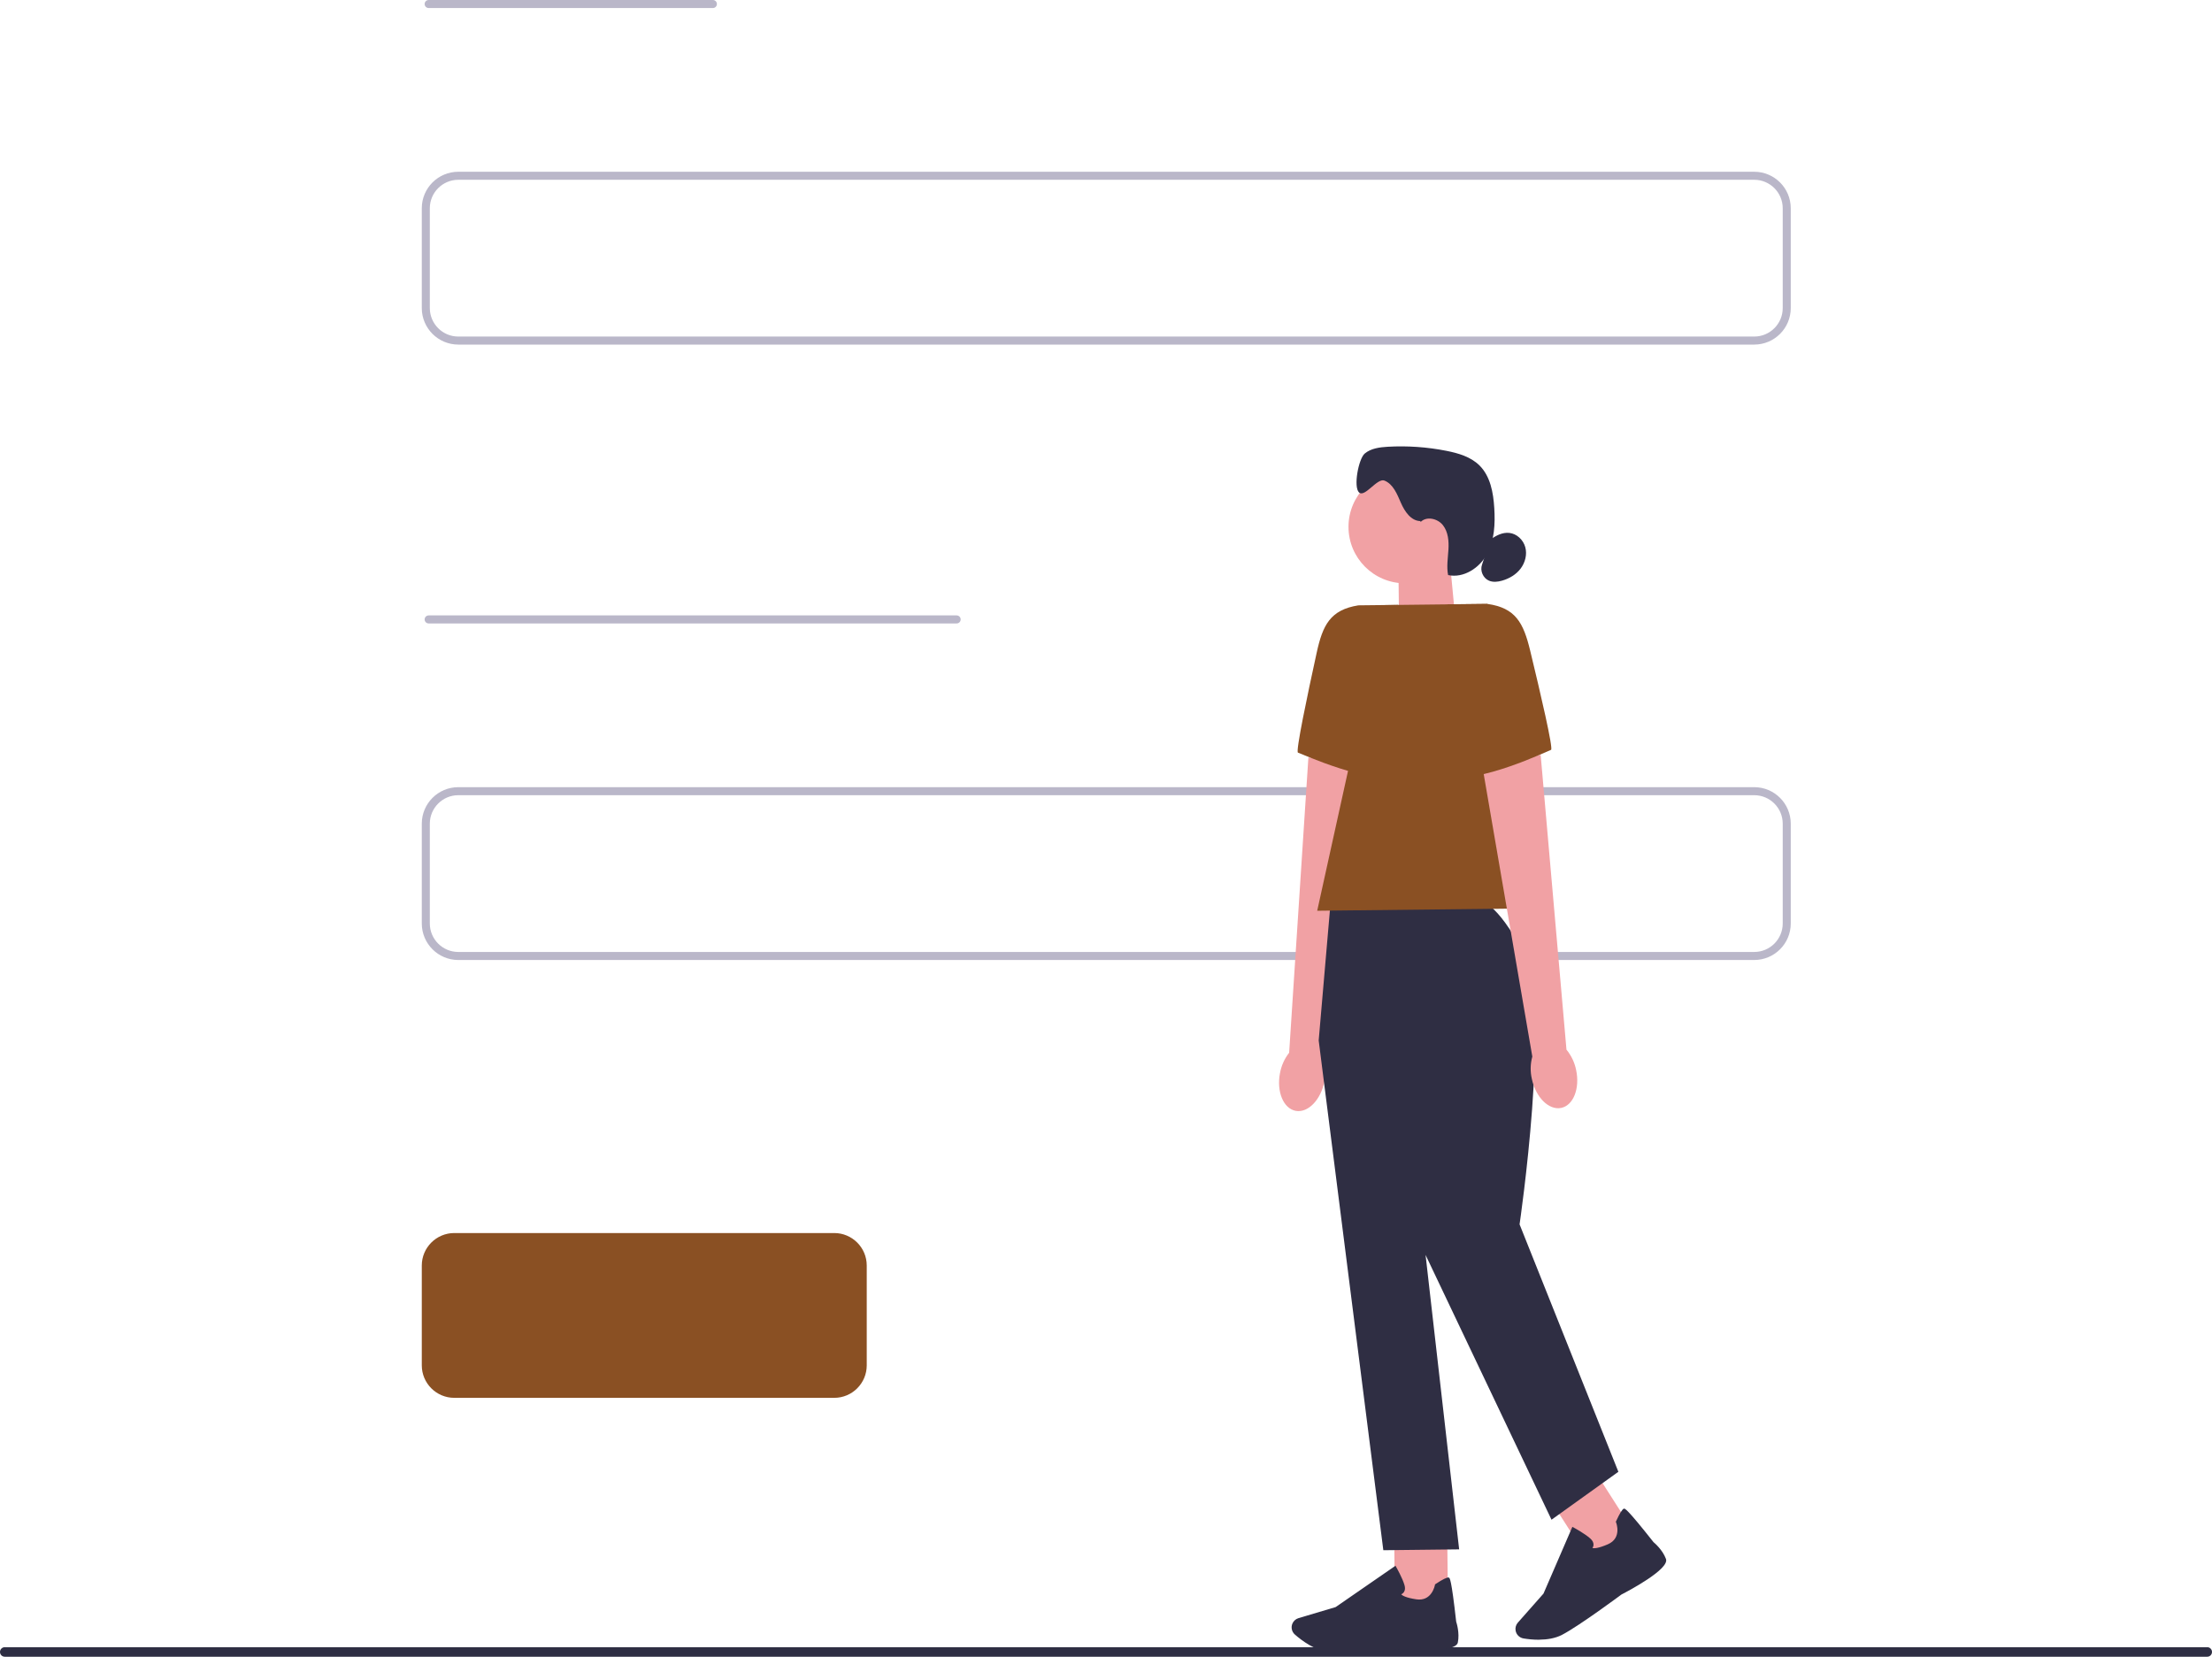
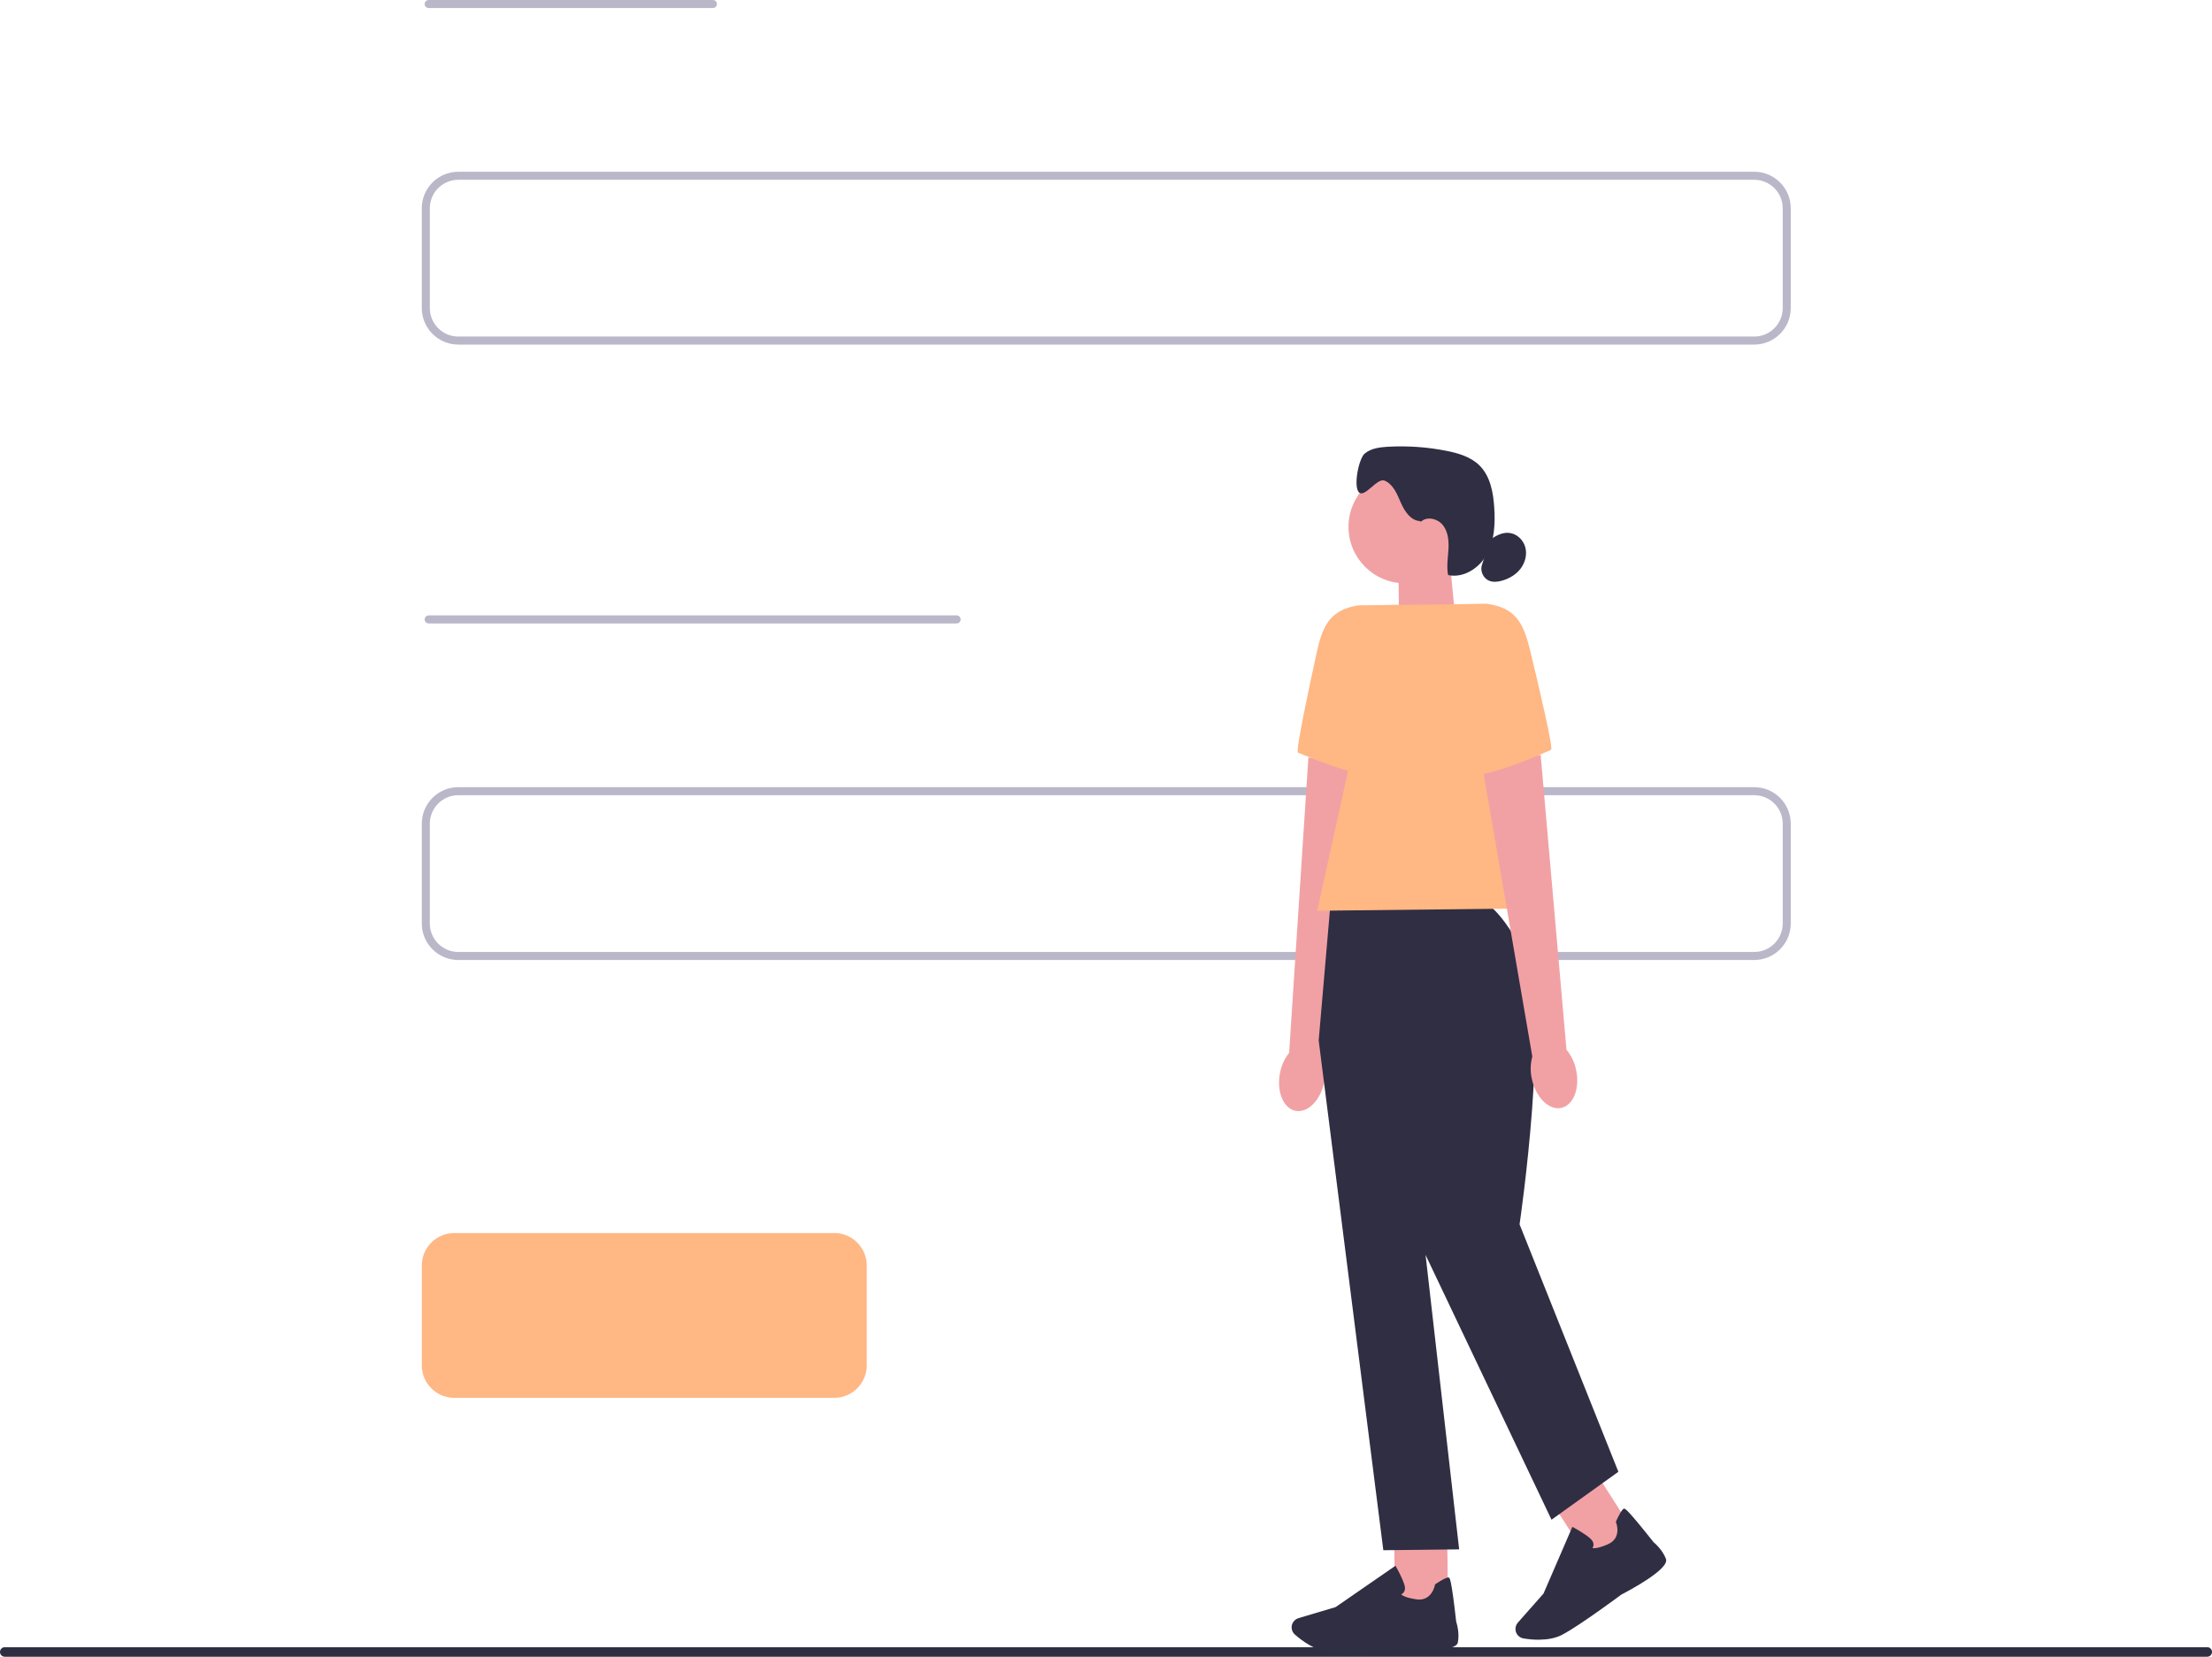
<svg xmlns="http://www.w3.org/2000/svg" width="550.6" height="412.445" viewBox="0 0 550.6 412.445" role="img" artist="Katerina Limpitsouni" source="https://undraw.co/">
  <path d="m550.6,411.255c0,.66-.53,1.19-1.19,1.19H1.19c-.66,0-1.19-.53-1.19-1.19s.53-1.19,1.19-1.19h548.22c.66,0,1.19.53,1.19,1.19Z" fill="#2e2e43" stroke-width="0" />
  <path d="m436.659,84.784H114.076c-4.459,0-8.086-3.627-8.086-8.086v-24.853c0-4.459,3.627-8.086,8.086-8.086h322.583c4.459,0,8.086,3.627,8.086,8.086v24.853c0,4.459-3.627,8.086-8.086,8.086Z" fill="#ffffff20" stroke="#bab7c9" stroke-linecap="round" stroke-linejoin="round" stroke-width="2" />
  <path d="m436.659,237.99H114.076c-4.459,0-8.086-3.627-8.086-8.086v-24.853c0-4.459,3.627-8.086,8.086-8.086h322.583c4.459,0,8.086,3.627,8.086,8.086v24.853c0,4.459-3.627,8.086-8.086,8.086Z" fill="#ffffff20" stroke="#bab7c9" stroke-linecap="round" stroke-linejoin="round" stroke-width="2" />
-   <path d="m207.659,347.99h-94.583c-4.459,0-8.086-3.627-8.086-8.086v-24.853c0-4.459,3.627-8.086,8.086-8.086h94.583c4.459,0,8.086,3.627,8.086,8.086v24.853c0,4.459-3.627,8.086-8.086,8.086Z" fill="#8A5023" stroke-width="0" />
+   <path d="m207.659,347.99h-94.583c-4.459,0-8.086-3.627-8.086-8.086v-24.853c0-4.459,3.627-8.086,8.086-8.086h94.583c4.459,0,8.086,3.627,8.086,8.086v24.853c0,4.459-3.627,8.086-8.086,8.086Z" fill="#FFB784" stroke-width="0" />
  <line x1="106.698" y1="1" x2="177.448" y2="1" fill="none" stroke="#bab7c9" stroke-linecap="round" stroke-linejoin="round" stroke-width="2" />
  <line x1="106.698" y1="154.206" x2="238.123" y2="154.206" fill="none" stroke="#bab7c9" stroke-linecap="round" stroke-linejoin="round" stroke-width="2" />
  <rect x="390.511" y="369.323" width="13.204" height="18.73" transform="translate(-141.4433 273.5202) rotate(-32.59)" fill="#f1a1a4" stroke-width="0" />
  <polygon points="362.348 155.102 348.294 159.901 348.073 139.608 360.863 139.465 362.348 155.102" fill="#f1a1a4" stroke-width="0" />
  <circle cx="349.714" cy="131.157" r="14.054" fill="#f1a1a4" stroke-width="0" />
  <path d="m353.56,129.724c-2.348-.045-3.924-2.4-4.864-4.566-.94-2.153-1.907-4.644-4.092-5.519-1.79-.713-4.877,4.267-6.304,2.97-1.485-1.355-.13-8.438,1.42-9.715s3.677-1.55,5.675-1.673c4.897-.279,9.819.058,14.631,1.012,2.97.584,6.044,1.485,8.204,3.606,2.743,2.691,3.483,6.79,3.716,10.623.246,3.924.058,8.036-1.809,11.499-1.874,3.457-5.837,6.032-9.683,5.201-.409-2.082-.045-4.216.084-6.343.13-2.114-.058-4.397-1.368-6.07s-4.073-2.309-5.558-.798" fill="#2f2e43" stroke-width="0" />
  <path d="m370.902,134.4c1.394-1.044,3.061-1.926,4.793-1.732,1.874.201,3.47,1.732,3.969,3.548s-.019,3.826-1.154,5.331-2.841,2.503-4.657,3.016c-1.051.298-2.199.422-3.21,0-1.485-.623-2.302-2.497-1.738-4.008" fill="#2f2e43" stroke-width="0" />
-   <path id="uuid-31bdf68e-d938-48b7-86ad-7ba8e8b265d3-91-89-41-512" d="m318.603,267.171c-.882,4.624.876,8.827,3.937,9.378,3.055.551,6.252-2.756,7.141-7.38.383-1.842.298-3.749-.246-5.558l10.811-72.482-14.566-2.568-4.793,73.52c-1.174,1.505-1.959,3.249-2.283,5.111h0v-.019h-0Z" fill="#f1a1a4" stroke-width="0" />
-   <path d="m348.034,150.588l-9.923.11c-7.004,1.135-8.866,4.903-10.377,11.83-2.315,10.565-5.273,24.645-4.65,24.839.992.324,17.965,8.081,26.558,6.161l-1.602-42.94h-.006Z" fill="#8A5023" stroke-width="0" />
+   <path id="uuid-31bdf68e-d938-48b7-86ad-7ba8e8b265d3-91-89-41-471" d="m318.603,267.171c-.882,4.624.876,8.827,3.937,9.378,3.055.551,6.252-2.756,7.141-7.38.383-1.842.298-3.749-.246-5.558l10.811-72.482-14.566-2.568-4.793,73.52c-1.174,1.505-1.959,3.249-2.283,5.111h0v-.019h-0Z" fill="#f1a1a4" stroke-width="0" />
+   <path d="m348.034,150.588l-9.923.11c-7.004,1.135-8.866,4.903-10.377,11.83-2.315,10.565-5.273,24.645-4.65,24.839.992.324,17.965,8.081,26.558,6.161l-1.602-42.94h-.006Z" fill="#FFB784" stroke-width="0" />
  <rect x="347.122" y="381.034" width="13.204" height="18.73" transform="translate(-4.33864 3.97541) rotate(-.64)" fill="#f1a1a4" stroke-width="0" />
  <path d="m334.46,411.324c-1.394.019-2.62,0-3.554-.078-3.515-.279-6.881-2.834-8.587-4.326-.765-.668-1.018-1.758-.636-2.691h0c.272-.668.83-1.18,1.531-1.394l9.242-2.75,14.897-10.292.169.298c.065.11,1.569,2.75,2.082,4.54.195.681.156,1.245-.13,1.686-.195.305-.467.486-.687.597.272.279,1.128.85,3.762,1.239,3.826.571,4.598-3.411,4.624-3.58l.026-.136.11-.078c1.809-1.2,2.918-1.738,3.308-1.628.246.065.642.188,1.848,10.98.11.337.901,2.815.409,5.201-.532,2.594-11.849,1.822-14.106,1.647-.065.006-8.522.707-14.32.765h.019-.006v0Z" fill="#2f2e43" stroke-width="0" />
  <path d="m383.212,408.211c-1.55.019-2.977-.156-3.995-.324-.999-.169-1.79-.953-1.959-1.952h0c-.13-.72.084-1.44.558-1.985l6.382-7.225,7.186-16.616.305.162c.11.058,2.782,1.505,4.17,2.75.525.473.791.973.791,1.505,0,.363-.136.662-.272.863.383.091,1.407.117,3.846-.94,3.548-1.544,2.095-5.331,2.03-5.48l-.052-.13.058-.117c.901-1.972,1.563-3.022,1.946-3.139.246-.065.642-.188,7.38,8.334.272.227,2.257,1.907,3.1,4.19.914,2.484-9.08,7.815-11.103,8.859-.058.052-10.507,7.815-14.8,10.04-1.706.882-3.736,1.174-5.584,1.187l.019.019h-.006v0Z" fill="#2f2e43" stroke-width="0" />
  <path d="m368.178,224.185l-36.967.409-2.97,34.425,16.09,126.908,18.873-.214-8.36-73.305,31.351,65.925,16.642-11.933-24.593-61.599s7.945-53.985,1.083-67.332c-6.855-13.347-11.142-13.302-11.142-13.302v.019h-.006v0Z" fill="#2f2e43" stroke-width="0" />
-   <polygon points="386.584 226.079 327.871 226.734 344.642 150.633 370.228 150.341 386.584 226.079" fill="#8A5023" stroke-width="0" />
-   <path id="uuid-0d1d7be6-7e67-43a2-9b15-a4bbed67d7bc-92-90-42-513" d="m392.317,266.354c.986,4.611-.681,8.846-3.723,9.462-3.048.623-6.317-2.614-7.296-7.225-.422-1.835-.383-3.742.117-5.565l-12.426-72.229,14.502-2.893,6.427,73.403c1.206,1.479,2.03,3.21,2.4,5.059h0v-.013Z" fill="#f1a1a4" stroke-width="0" />
-   <path d="m360.311,150.452l9.923-.11c7.024.986,8.969,4.708,10.643,11.603,2.549,10.513,5.811,24.515,5.201,24.729-.992.337-17.777,8.47-26.409,6.745l.655-42.966h-.013Z" fill="#8A5023" stroke-width="0" />
+   <polygon points="386.584 226.079 327.871 226.734 344.642 150.633 370.228 150.341 386.584 226.079" fill="#FFB784" stroke-width="0" />
+   <path id="uuid-0d1d7be6-7e67-43a2-9b15-a4bbed67d7bc-92-90-42-472" d="m392.317,266.354c.986,4.611-.681,8.846-3.723,9.462-3.048.623-6.317-2.614-7.296-7.225-.422-1.835-.383-3.742.117-5.565l-12.426-72.229,14.502-2.893,6.427,73.403c1.206,1.479,2.03,3.21,2.4,5.059h0v-.013Z" fill="#f1a1a4" stroke-width="0" />
+   <path d="m360.311,150.452l9.923-.11c7.024.986,8.969,4.708,10.643,11.603,2.549,10.513,5.811,24.515,5.201,24.729-.992.337-17.777,8.47-26.409,6.745l.655-42.966h-.013Z" fill="#FFB784" stroke-width="0" />
</svg>
